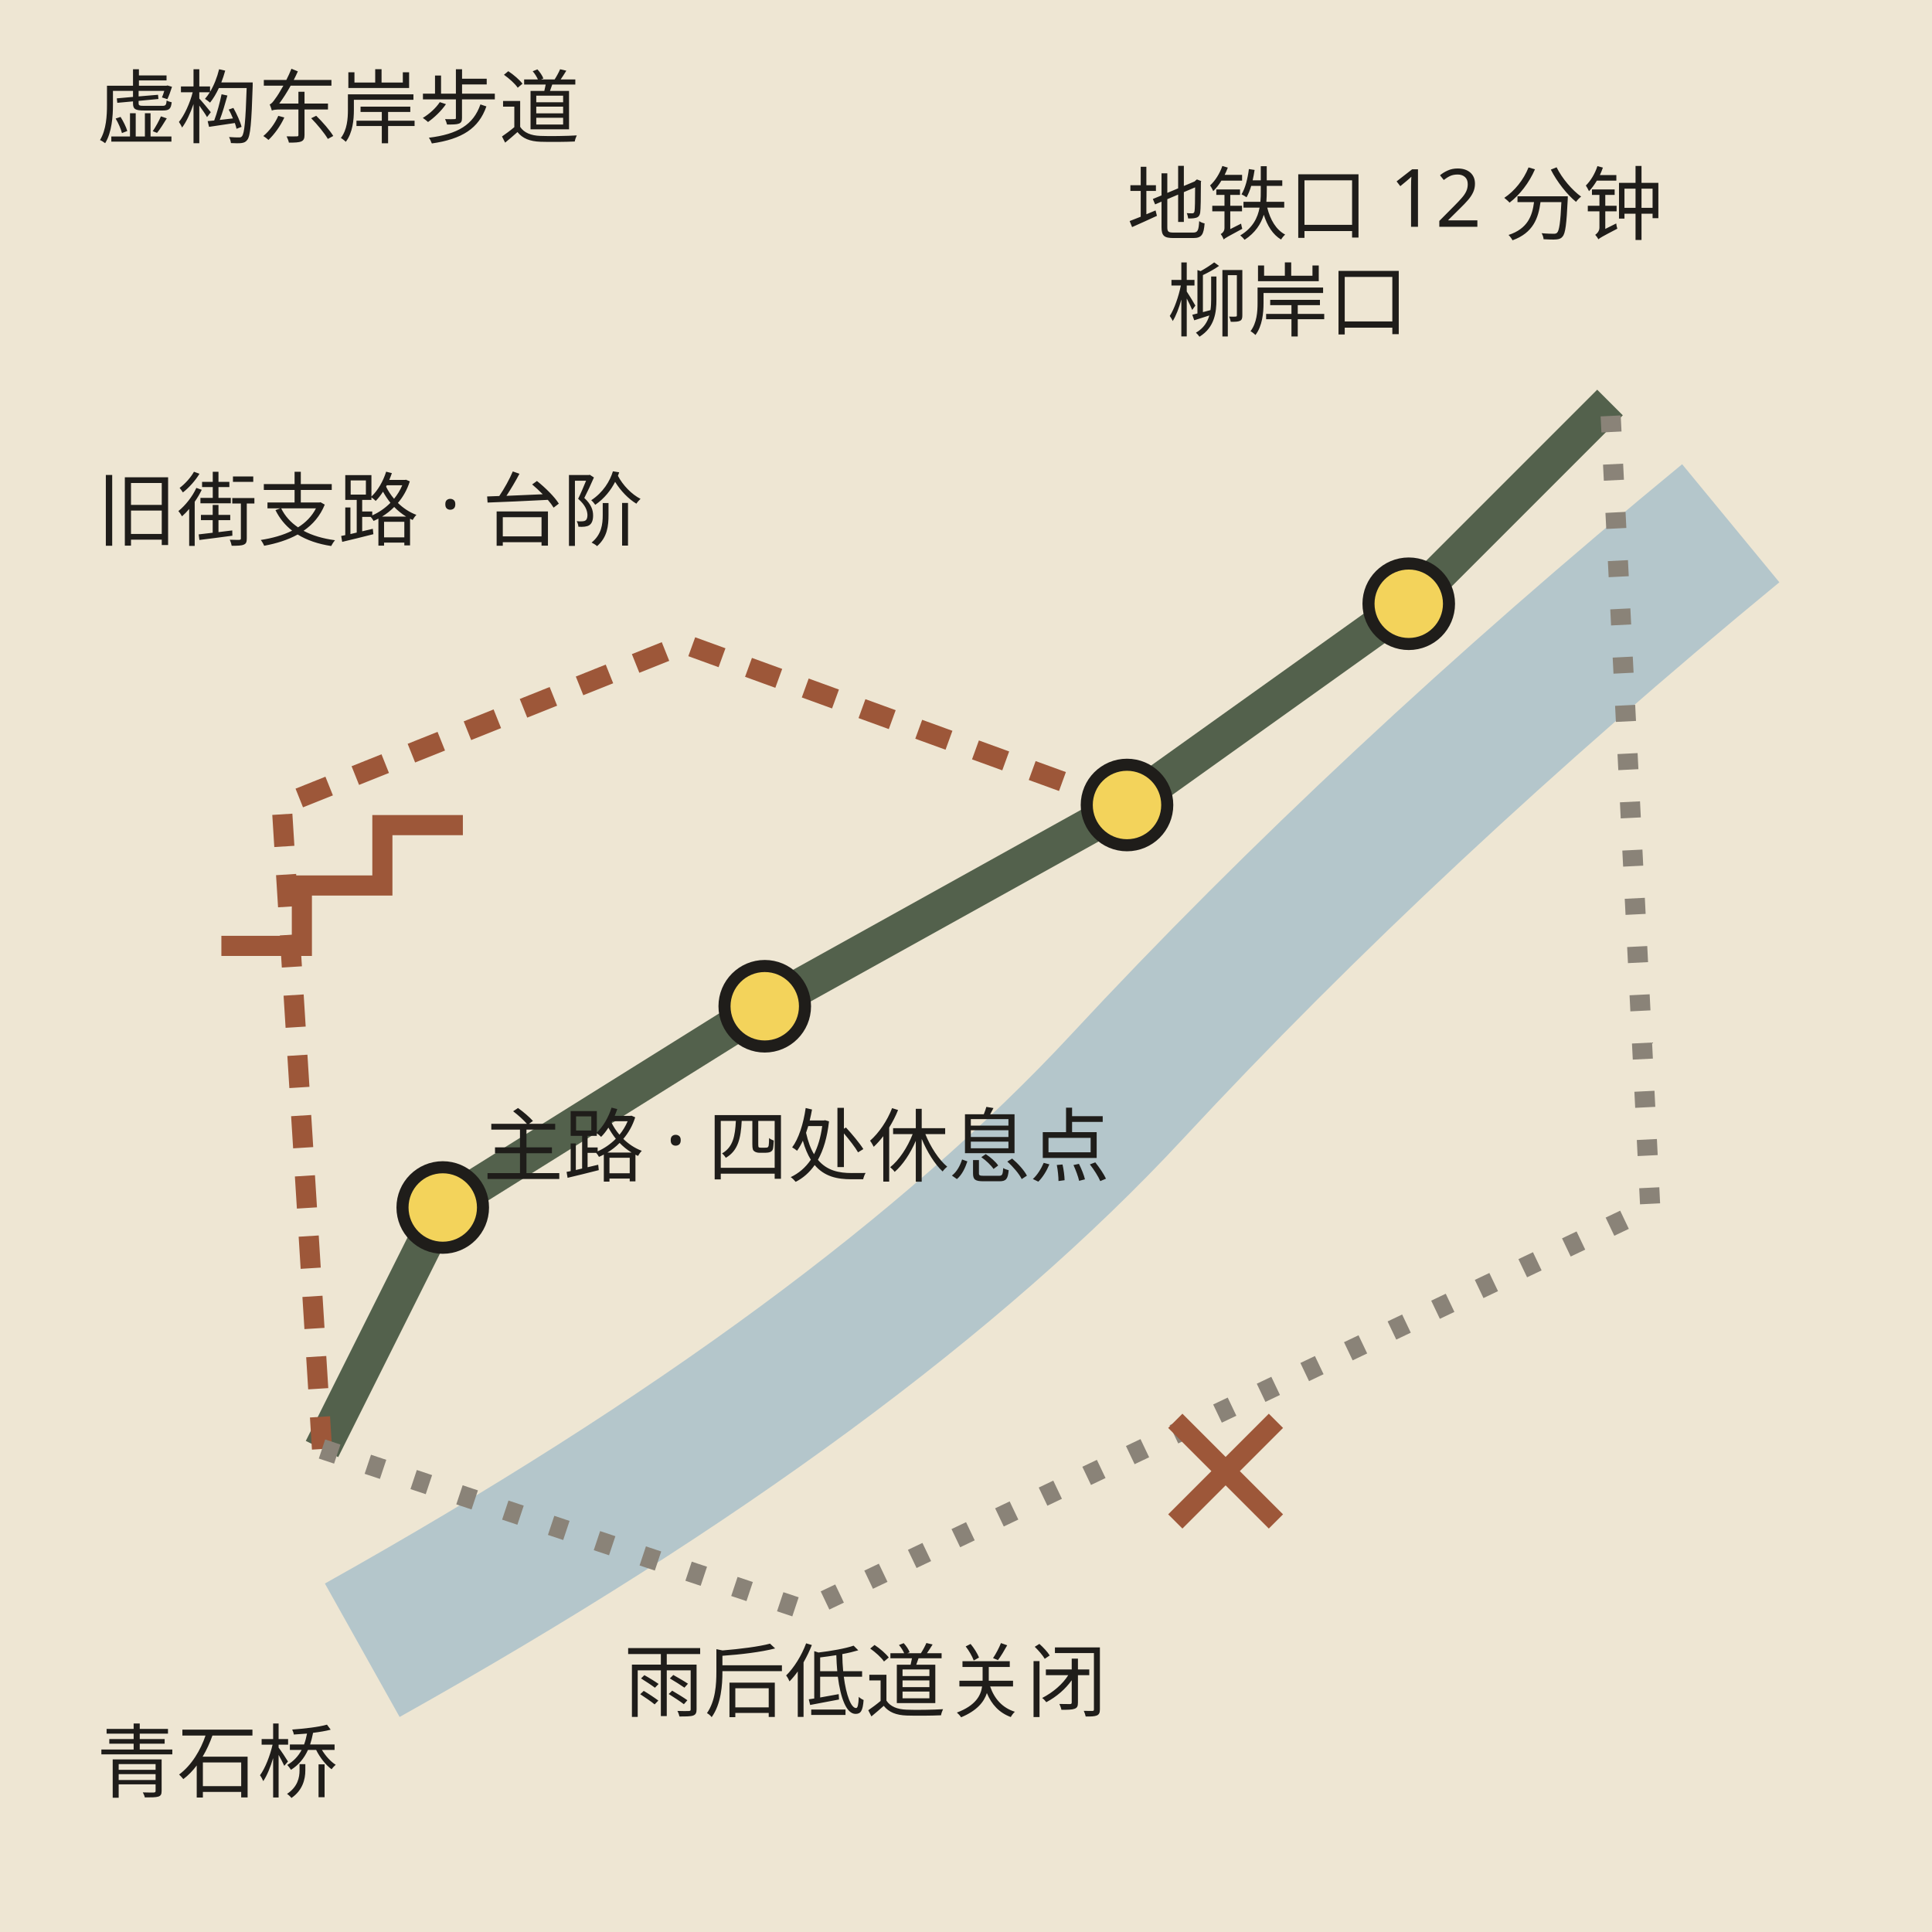
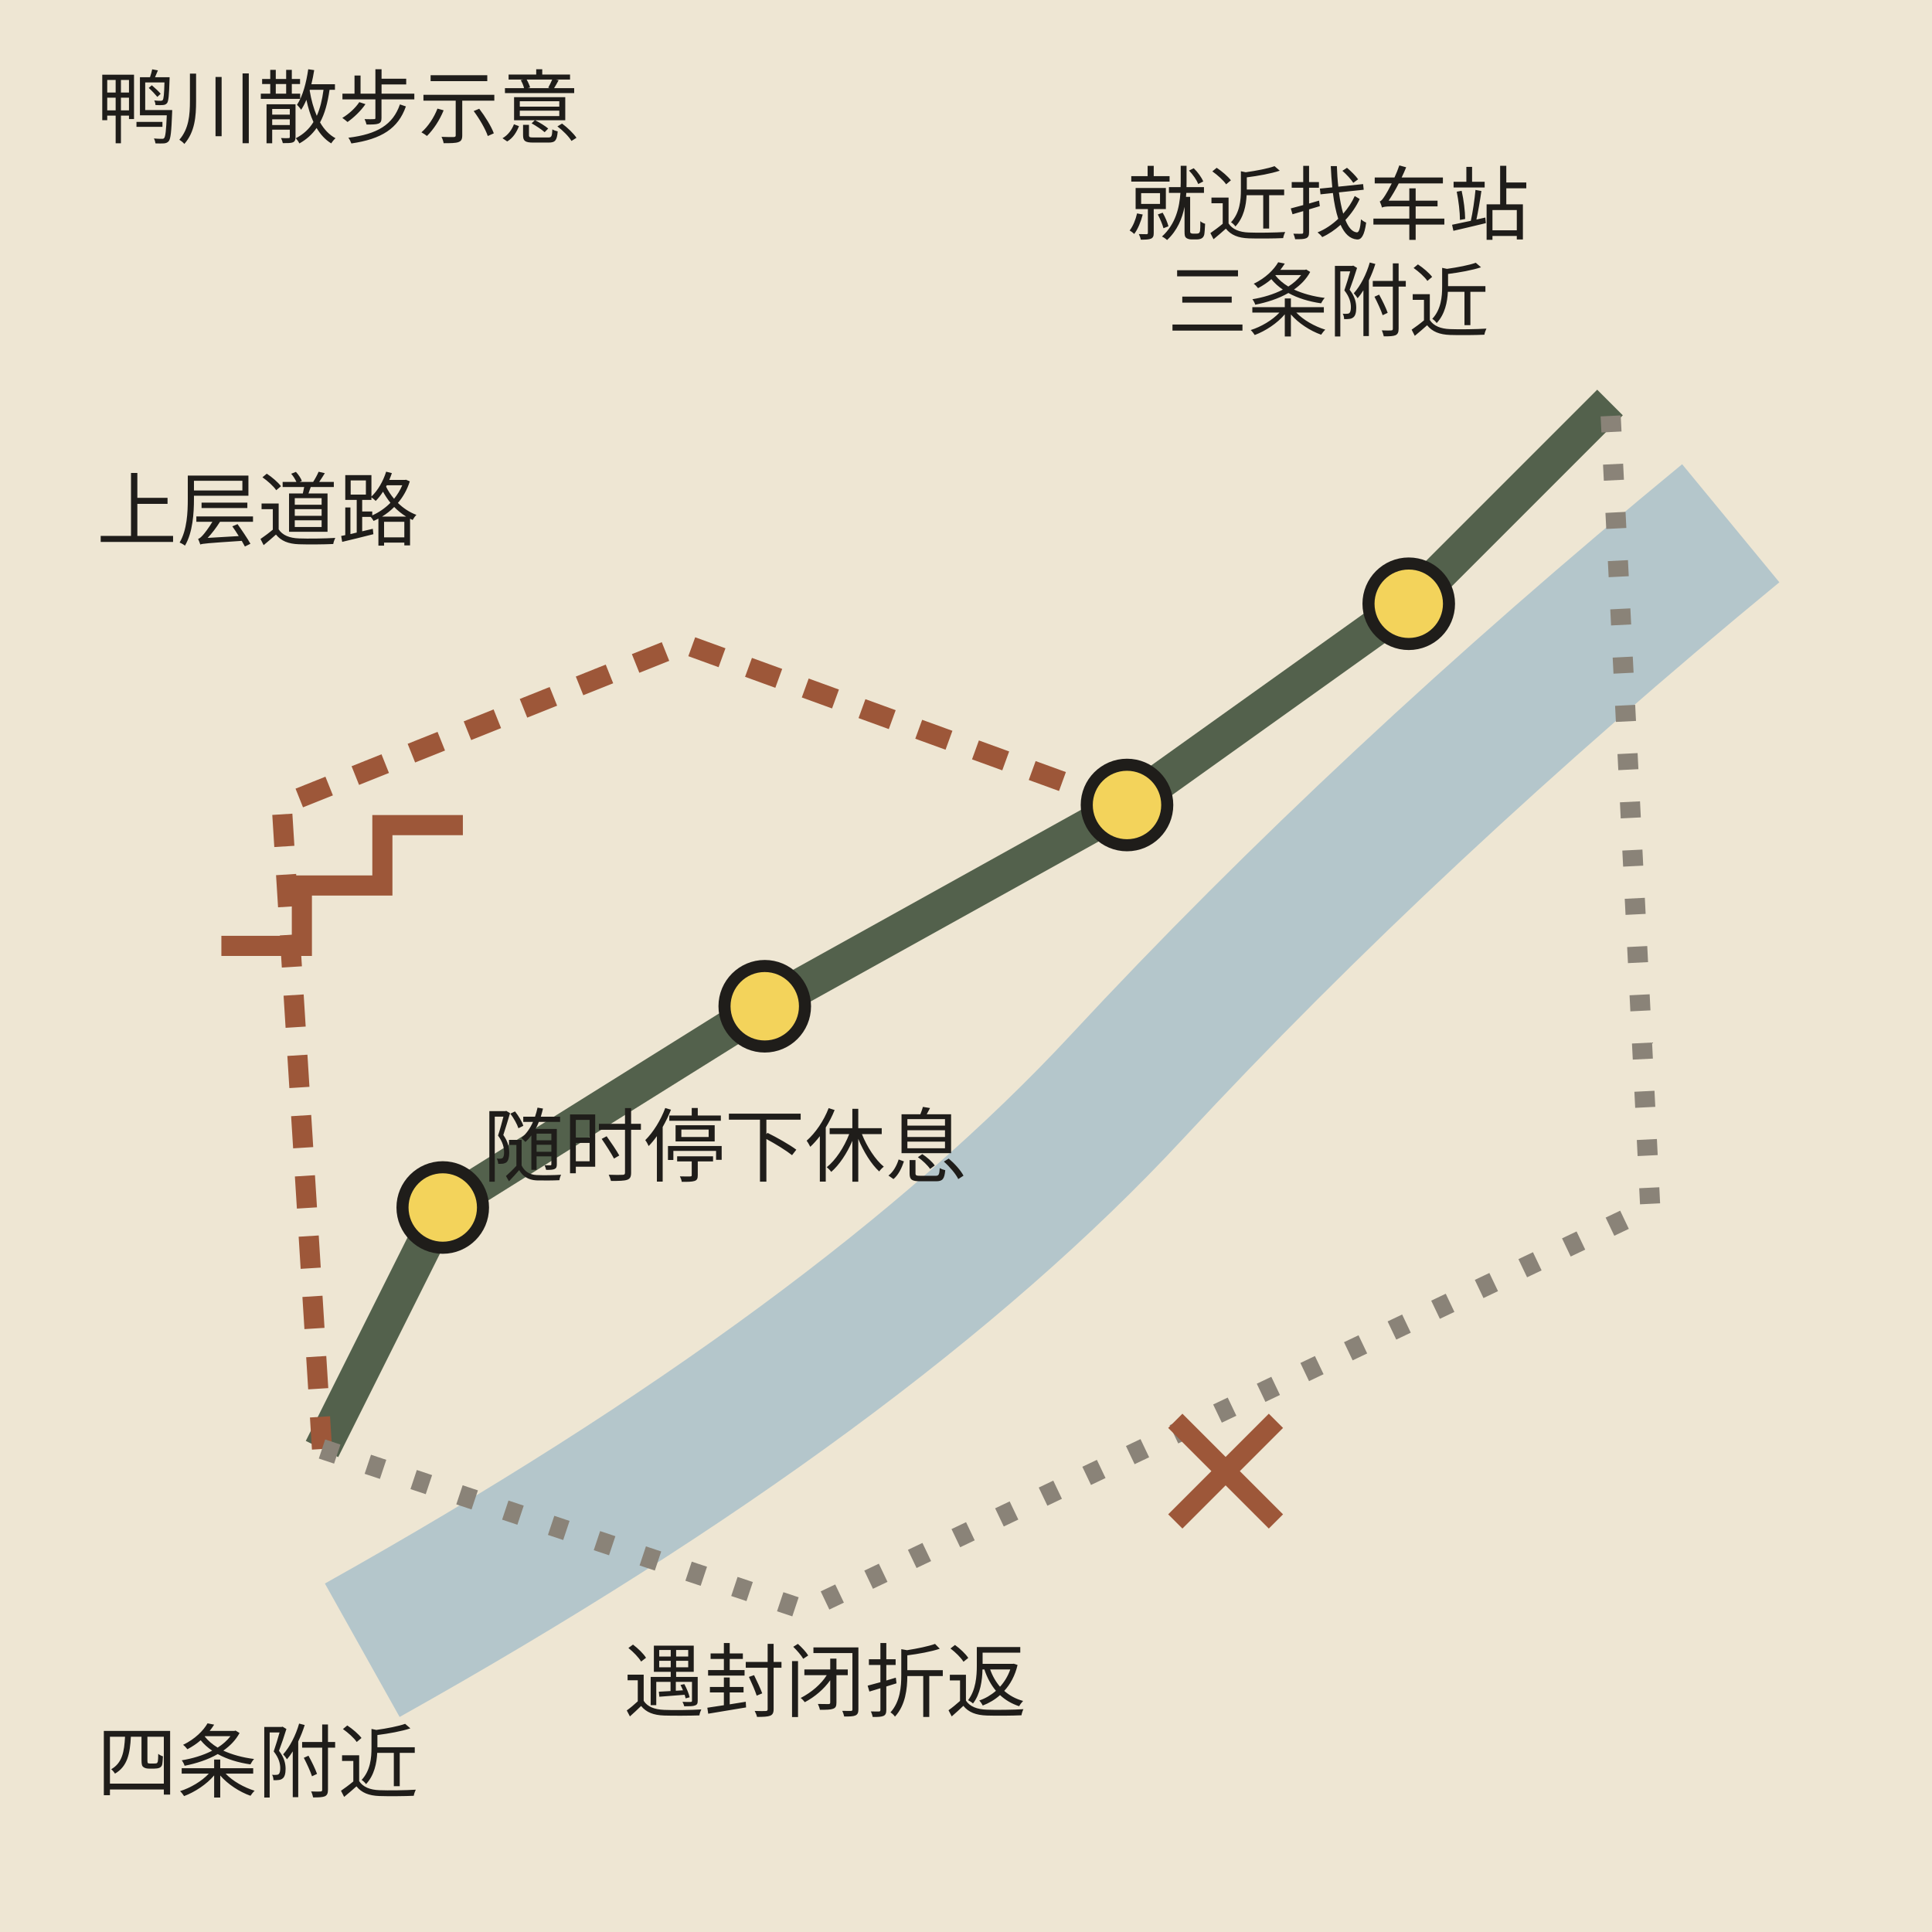
<svg xmlns="http://www.w3.org/2000/svg" viewBox="0 0 480 480">
  <rect width="480" height="480" fill="#eee6d3" />
  <path d="M90 410Q215 340 280 270T430 130" fill="none" stroke="#b4c6cb" stroke-width="38" />
  <path d="m80 360 30-60 80-50 90-50 70-50 50-50" fill="none" stroke="#53614c" stroke-width="9" />
  <path d="M80 360 70 200 170 160 280 200" fill="none" stroke="#9d5739" stroke-width="5" stroke-dasharray="8 7" />
  <path d="M80 360 200 400 410 300 400 100" fill="none" stroke="#8a8378" stroke-width="5" stroke-dasharray="4 8" />
  <circle cx="110" cy="300" r="10" fill="#f3d35b" stroke="#1f1d1a" stroke-width="3" />
  <circle cx="190" cy="250" r="10" fill="#f3d35b" stroke="#1f1d1a" stroke-width="3" />
  <circle cx="280" cy="200" r="10" fill="#f3d35b" stroke="#1f1d1a" stroke-width="3" />
  <circle cx="350" cy="150" r="10" fill="#f3d35b" stroke="#1f1d1a" stroke-width="3" />
  <path d="m292 353 25 25m0-25-25 25M55 235h20v-15h20v-15h20" fill="none" stroke="#9d5739" stroke-width="5" />
  <g fill="#1f1d1a" font-family="sans-serif" font-size="20">
-     <text x="24" y="34">虚构东岸步道</text>
-     <text x="24" y="445">青石桥</text>
-     <text x="290" y="82">柳岸口</text>
-     <text x="120" y="292">主路 · 四处休息点</text>
-     <text x="24" y="134">旧街支路 · 台阶</text>
-     <text x="155" y="425">雨后低道关闭</text>
-     <text x="280" y="58">地铁口 12 分钟</text>
+     <text x="24" y="34">鸭川散步示意</text>
+     <text x="24" y="445">四条附近</text>
+     <text x="290" y="82">三条附近</text>
+     <text x="120" y="292">随时停下休息</text>
+     <text x="24" y="134">上层道路</text>
+     <text x="155" y="425">遇封闭折返</text>
+     <text x="280" y="58">就近找车站</text>
  </g>
</svg>
